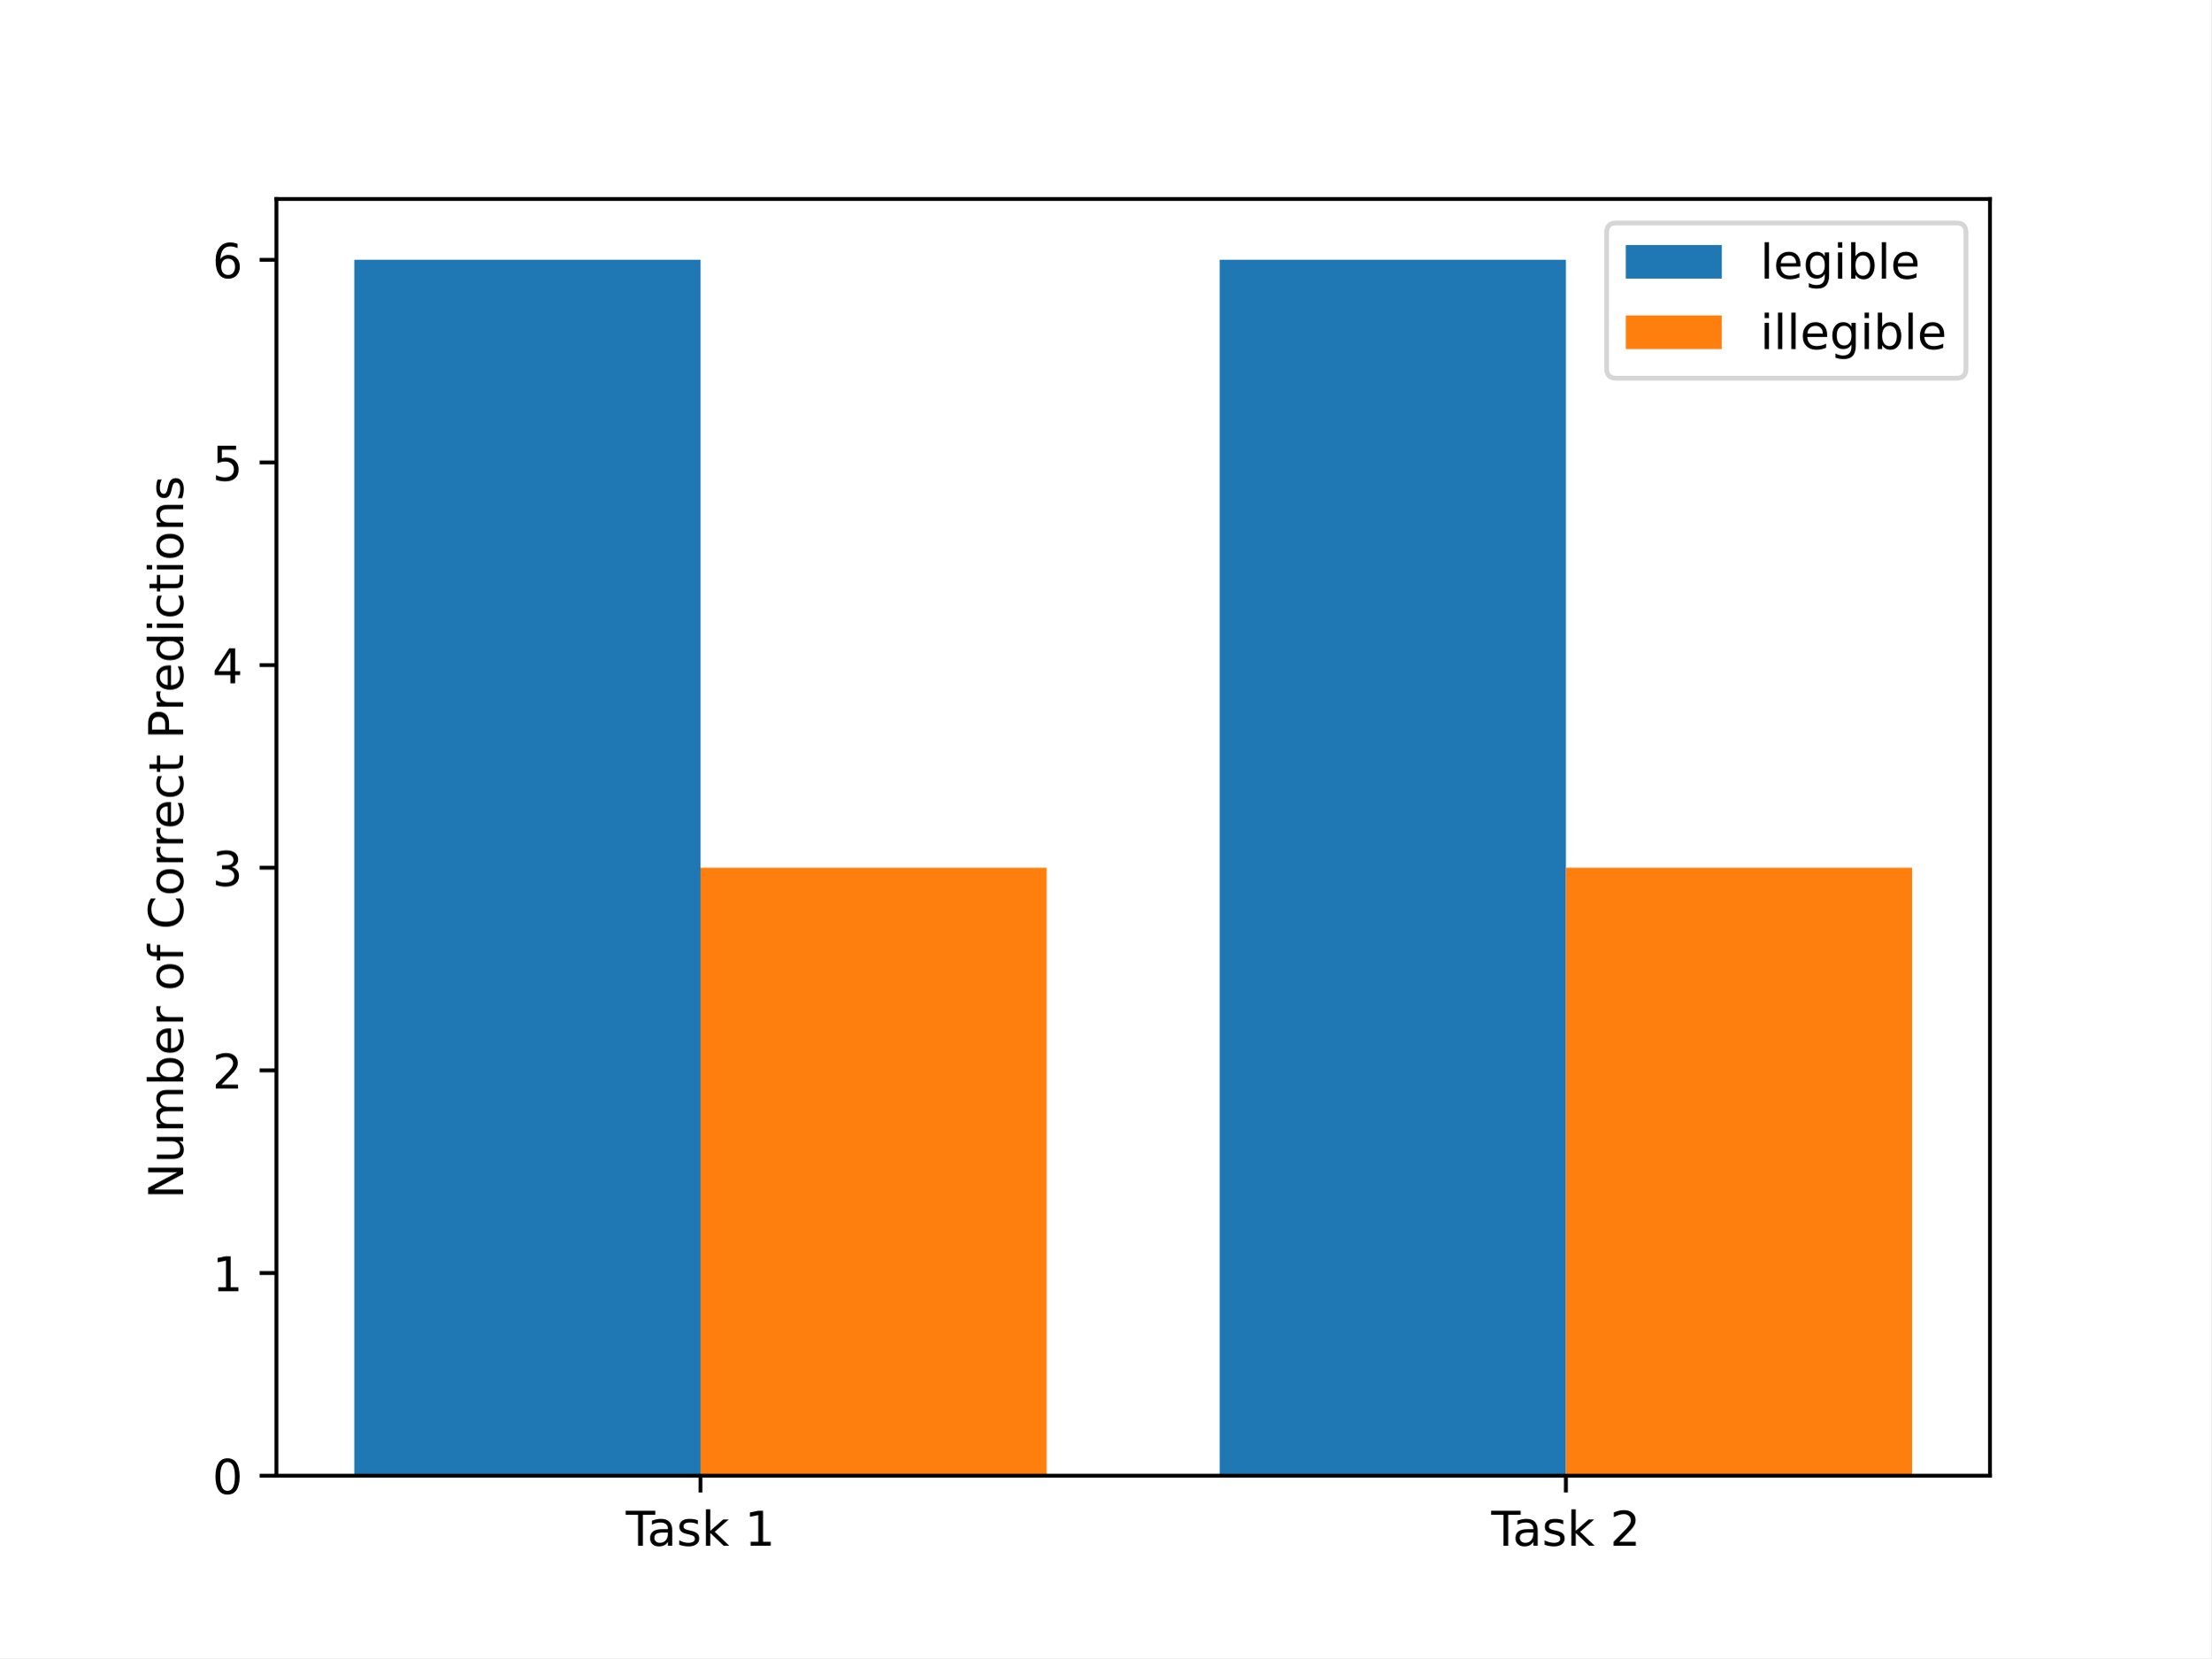
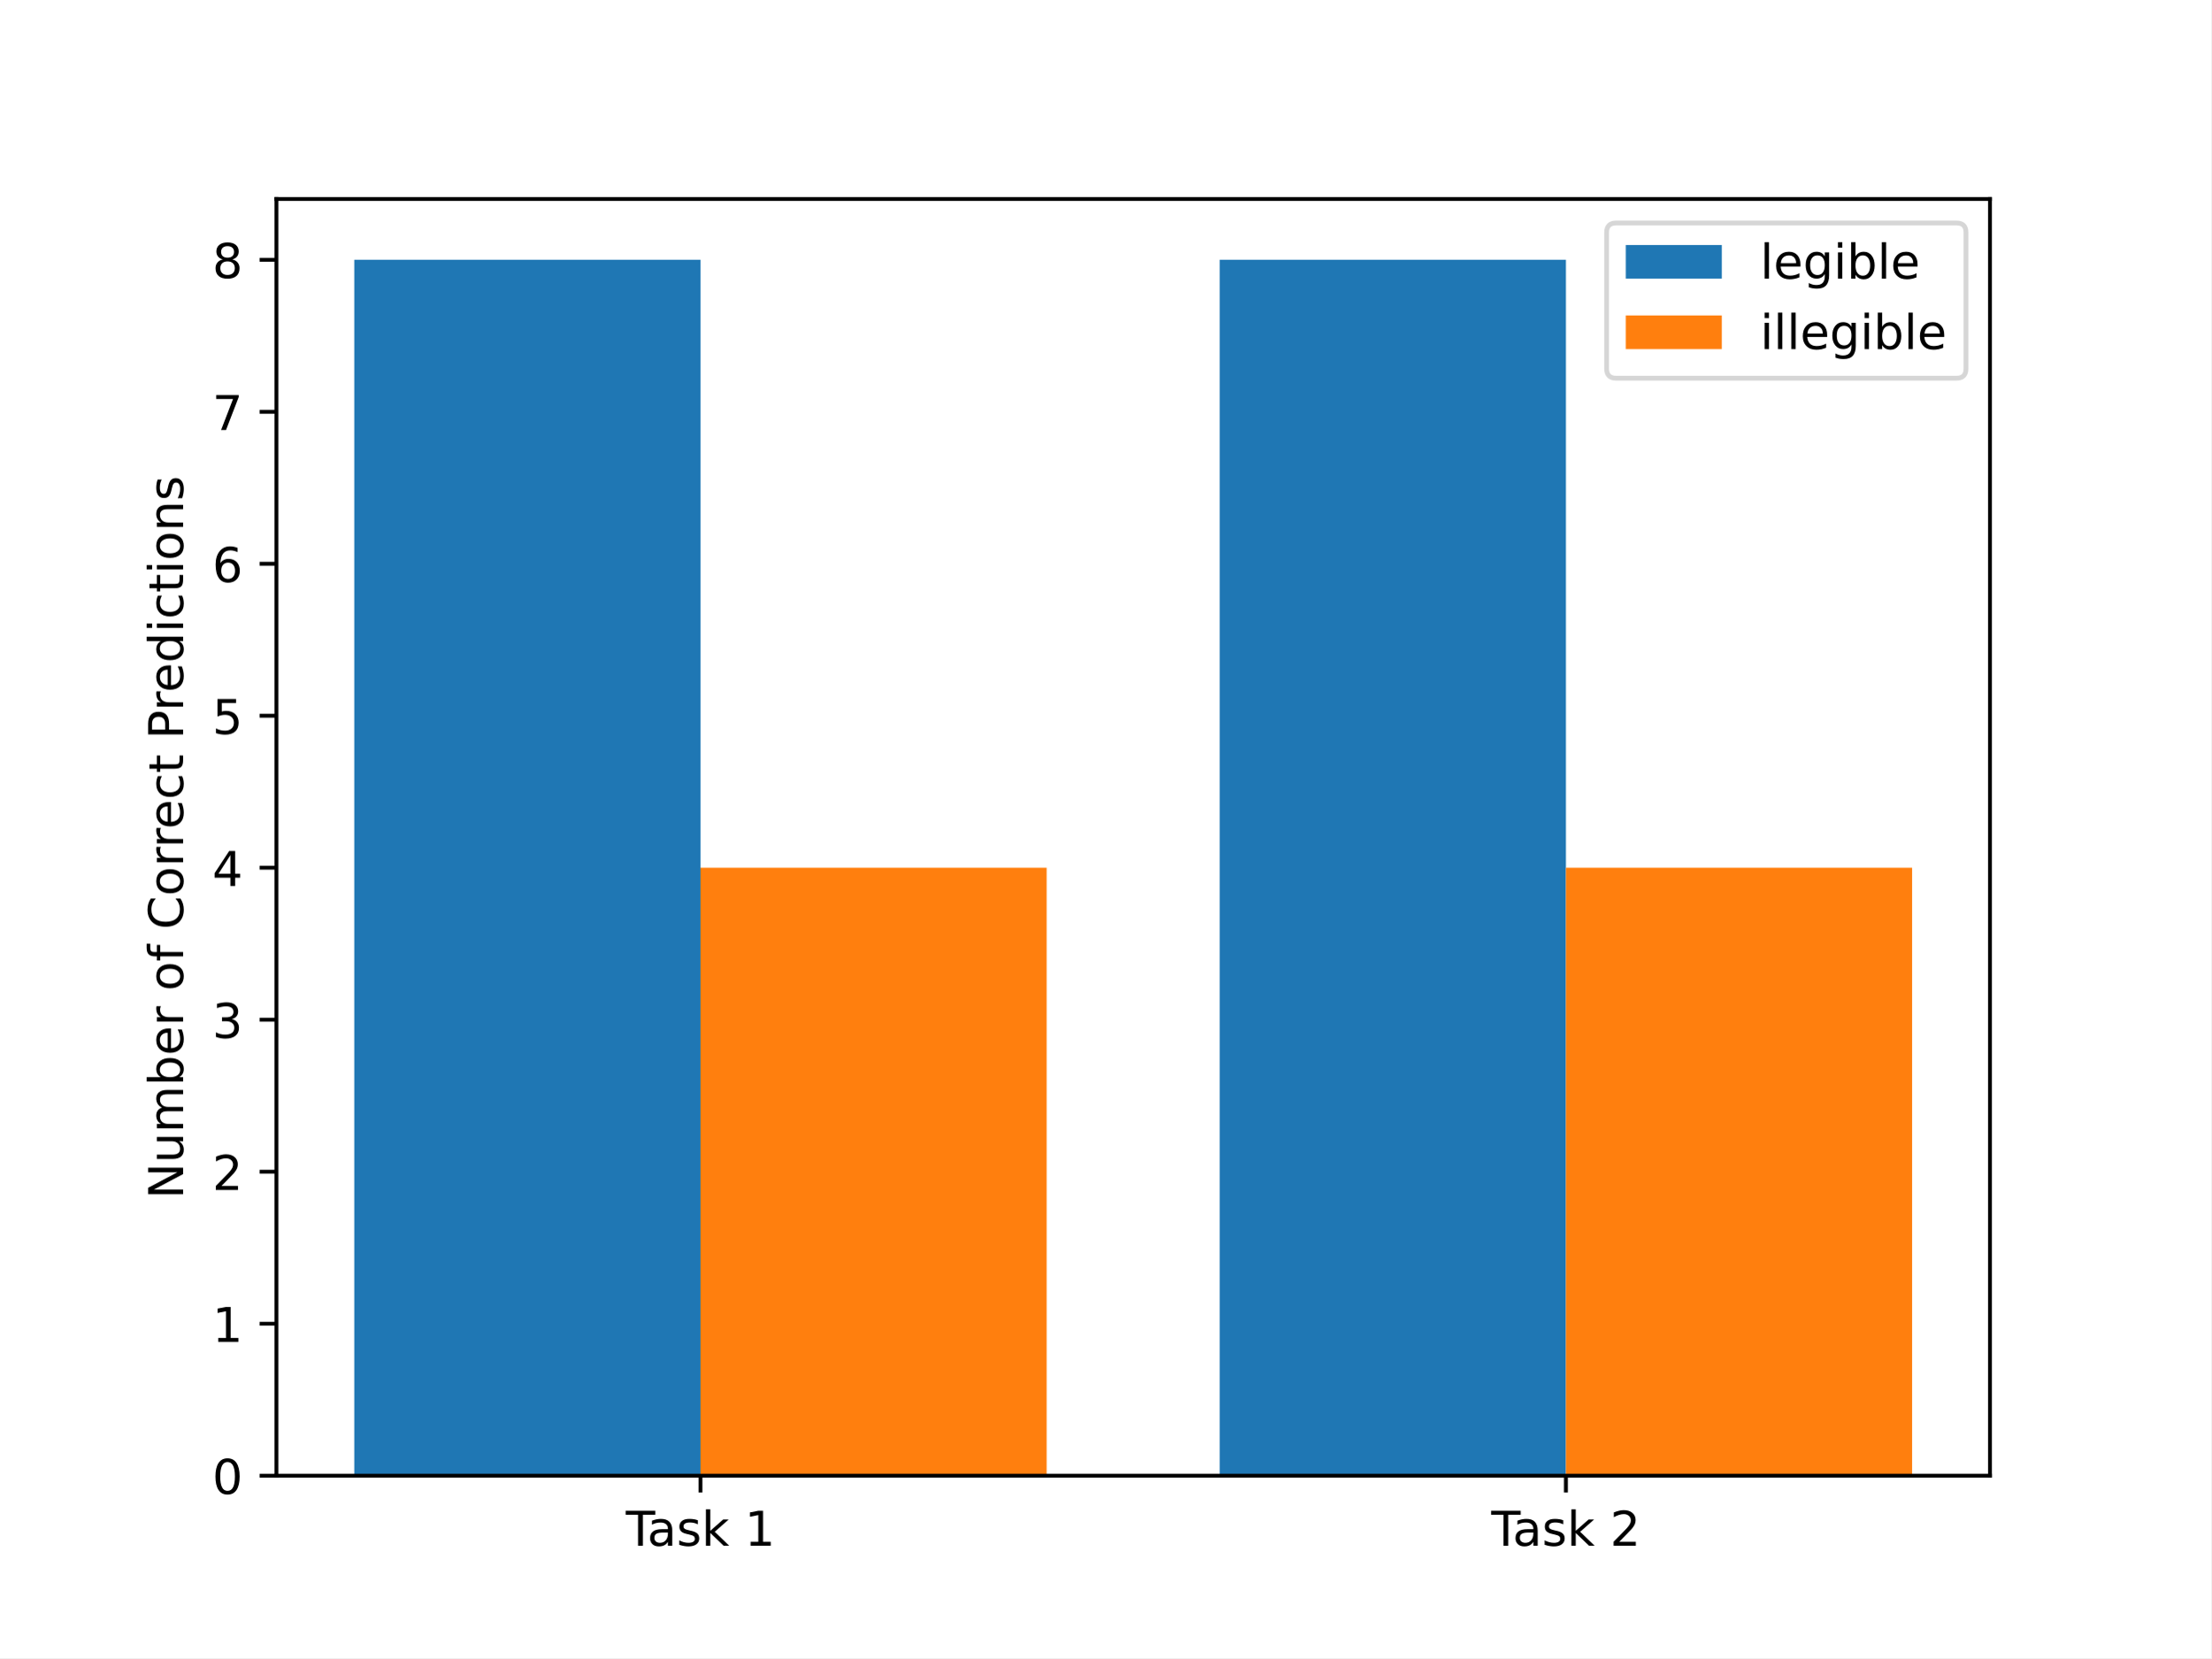
<svg xmlns="http://www.w3.org/2000/svg" xmlns:xlink="http://www.w3.org/1999/xlink" height="345.6pt" version="1.1" viewBox="0 0 460.8 345.6" width="460.8pt">
  <defs>
    <style type="text/css">*{stroke-linecap:butt;stroke-linejoin:round;}</style>
  </defs>
  <g id="figure_1">
    <g id="patch_1">
      <path d="M 0 345.6  L 460.8 345.6  L 460.8 0  L 0 0  z " style="fill:#ffffff;" />
    </g>
    <g id="axes_1">
      <g id="patch_2">
        <path d="M 57.6 307.584  L 414.72 307.584  L 414.72 41.472  L 57.6 41.472  z " style="fill:#ffffff;" />
      </g>
      <g id="patch_3">
-         <path clip-path="url(#p2937284246)" d="M 73.833 307.584  L 145.978 307.584  L 145.978 54.144  L 73.833 54.144  z " style="fill:#1f77b4;" />
+         <path clip-path="url(#pf19c37c6f6)" d="M 73.833 307.584  L 145.978 307.584  L 145.978 54.144  L 73.833 54.144  z " style="fill:#1f77b4;" />
      </g>
      <g id="patch_4">
-         <path clip-path="url(#p2937284246)" d="M 254.196 307.584  L 326.342 307.584  L 326.342 54.144  L 254.196 54.144  z " style="fill:#1f77b4;" />
+         <path clip-path="url(#pf19c37c6f6)" d="M 254.196 307.584  L 326.342 307.584  L 326.342 54.144  L 254.196 54.144  z " style="fill:#1f77b4;" />
      </g>
      <g id="patch_5">
-         <path clip-path="url(#p2937284246)" d="M 145.978 307.584  L 218.124 307.584  L 218.124 180.864  L 145.978 180.864  z " style="fill:#ff7f0e;" />
+         <path clip-path="url(#pf19c37c6f6)" d="M 145.978 307.584  L 218.124 307.584  L 218.124 180.864  L 145.978 180.864  z " style="fill:#ff7f0e;" />
      </g>
      <g id="patch_6">
-         <path clip-path="url(#p2937284246)" d="M 326.342 307.584  L 398.487 307.584  L 398.487 180.864  L 326.342 180.864  z " style="fill:#ff7f0e;" />
+         <path clip-path="url(#pf19c37c6f6)" d="M 326.342 307.584  L 398.487 307.584  L 398.487 180.864  L 326.342 180.864  z " style="fill:#ff7f0e;" />
      </g>
      <g id="matplotlib.axis_1">
        <g id="xtick_1">
          <g id="line2d_1">
            <defs>
-               <path d="M 0 0  L 0 3.5  " id="mdd7612f86a" style="stroke:#000000;stroke-width:0.8;" />
+               <path d="M 0 0  L 0 3.5  " id="mfcd15e9fd2" style="stroke:#000000;stroke-width:0.8;" />
            </defs>
            <g>
-               <use style="stroke:#000000;stroke-width:0.8;" x="145.978" xlink:href="#mdd7612f86a" y="307.584" />
+               <use style="stroke:#000000;stroke-width:0.8;" x="145.978" xlink:href="#mfcd15e9fd2" y="307.584" />
            </g>
          </g>
          <g id="text_1">
            <g transform="translate(130.4149 322.1824)scale(0.1 -0.1)">
              <defs>
                <path d="M -0.297 72.906  L 61.375 72.906  L 61.375 64.594  L 35.5 64.594  L 35.5 0  L 25.594 0  L 25.594 64.594  L -0.297 64.594  z " id="DejaVuSans-84" />
                <path d="M 34.281 27.484  Q 23.391 27.484 19.188 25  Q 14.984 22.516 14.984 16.5  Q 14.984 11.719 18.141 8.906  Q 21.297 6.109 26.703 6.109  Q 34.188 6.109 38.703 11.406  Q 43.219 16.703 43.219 25.484  L 43.219 27.484  z M 52.203 31.203  L 52.203 0  L 43.219 0  L 43.219 8.297  Q 40.141 3.328 35.547 0.953  Q 30.953 -1.422 24.312 -1.422  Q 15.922 -1.422 10.953 3.297  Q 6 8.016 6 15.922  Q 6 25.141 12.172 29.828  Q 18.359 34.516 30.609 34.516  L 43.219 34.516  L 43.219 35.406  Q 43.219 41.609 39.141 45  Q 35.062 48.391 27.688 48.391  Q 23 48.391 18.547 47.266  Q 14.109 46.141 10.016 43.891  L 10.016 52.203  Q 14.938 54.109 19.578 55.047  Q 24.219 56 28.609 56  Q 40.484 56 46.344 49.844  Q 52.203 43.703 52.203 31.203  z " id="DejaVuSans-97" />
                <path d="M 44.281 53.078  L 44.281 44.578  Q 40.484 46.531 36.375 47.5  Q 32.281 48.484 27.875 48.484  Q 21.188 48.484 17.844 46.438  Q 14.5 44.391 14.5 40.281  Q 14.5 37.156 16.891 35.375  Q 19.281 33.594 26.516 31.984  L 29.594 31.297  Q 39.156 29.25 43.188 25.516  Q 47.219 21.781 47.219 15.094  Q 47.219 7.469 41.188 3.016  Q 35.156 -1.422 24.609 -1.422  Q 20.219 -1.422 15.453 -0.562  Q 10.688 0.297 5.422 2  L 5.422 11.281  Q 10.406 8.688 15.234 7.391  Q 20.062 6.109 24.812 6.109  Q 31.156 6.109 34.562 8.281  Q 37.984 10.453 37.984 14.406  Q 37.984 18.062 35.516 20.016  Q 33.062 21.969 24.703 23.781  L 21.578 24.516  Q 13.234 26.266 9.516 29.906  Q 5.812 33.547 5.812 39.891  Q 5.812 47.609 11.281 51.797  Q 16.75 56 26.812 56  Q 31.781 56 36.172 55.266  Q 40.578 54.547 44.281 53.078  z " id="DejaVuSans-115" />
                <path d="M 9.078 75.984  L 18.109 75.984  L 18.109 31.109  L 44.922 54.688  L 56.391 54.688  L 27.391 29.109  L 57.625 0  L 45.906 0  L 18.109 26.703  L 18.109 0  L 9.078 0  z " id="DejaVuSans-107" />
                <path id="DejaVuSans-32" />
                <path d="M 12.406 8.297  L 28.516 8.297  L 28.516 63.922  L 10.984 60.406  L 10.984 69.391  L 28.422 72.906  L 38.281 72.906  L 38.281 8.297  L 54.391 8.297  L 54.391 0  L 12.406 0  z " id="DejaVuSans-49" />
              </defs>
              <use xlink:href="#DejaVuSans-84" />
              <use x="44.584" xlink:href="#DejaVuSans-97" />
              <use x="105.863" xlink:href="#DejaVuSans-115" />
              <use x="157.963" xlink:href="#DejaVuSans-107" />
              <use x="215.873" xlink:href="#DejaVuSans-32" />
              <use x="247.66" xlink:href="#DejaVuSans-49" />
            </g>
          </g>
        </g>
        <g id="xtick_2">
          <g id="line2d_2">
            <g>
-               <use style="stroke:#000000;stroke-width:0.8;" x="326.342" xlink:href="#mdd7612f86a" y="307.584" />
+               <use style="stroke:#000000;stroke-width:0.8;" x="326.342" xlink:href="#mfcd15e9fd2" y="307.584" />
            </g>
          </g>
          <g id="text_2">
            <g transform="translate(310.7785 322.1824)scale(0.1 -0.1)">
              <defs>
                <path d="M 19.188 8.297  L 53.609 8.297  L 53.609 0  L 7.328 0  L 7.328 8.297  Q 12.938 14.109 22.625 23.891  Q 32.328 33.688 34.812 36.531  Q 39.547 41.844 41.422 45.531  Q 43.312 49.219 43.312 52.781  Q 43.312 58.594 39.234 62.25  Q 35.156 65.922 28.609 65.922  Q 23.969 65.922 18.812 64.312  Q 13.672 62.703 7.812 59.422  L 7.812 69.391  Q 13.766 71.781 18.938 73  Q 24.125 74.219 28.422 74.219  Q 39.75 74.219 46.484 68.547  Q 53.219 62.891 53.219 53.422  Q 53.219 48.922 51.531 44.891  Q 49.859 40.875 45.406 35.406  Q 44.188 33.984 37.641 27.219  Q 31.109 20.453 19.188 8.297  z " id="DejaVuSans-50" />
              </defs>
              <use xlink:href="#DejaVuSans-84" />
              <use x="44.584" xlink:href="#DejaVuSans-97" />
              <use x="105.863" xlink:href="#DejaVuSans-115" />
              <use x="157.963" xlink:href="#DejaVuSans-107" />
              <use x="215.873" xlink:href="#DejaVuSans-32" />
              <use x="247.66" xlink:href="#DejaVuSans-50" />
            </g>
          </g>
        </g>
      </g>
      <g id="matplotlib.axis_2">
        <g id="ytick_1">
          <g id="line2d_3">
            <defs>
-               <path d="M 0 0  L -3.5 0  " id="m96001e97ae" style="stroke:#000000;stroke-width:0.8;" />
+               <path d="M 0 0  L -3.5 0  " id="m3ad79bef1d" style="stroke:#000000;stroke-width:0.8;" />
            </defs>
            <g>
-               <use style="stroke:#000000;stroke-width:0.8;" x="57.6" xlink:href="#m96001e97ae" y="307.584" />
+               <use style="stroke:#000000;stroke-width:0.8;" x="57.6" xlink:href="#m3ad79bef1d" y="307.584" />
            </g>
          </g>
          <g id="text_3">
            <g transform="translate(44.2375 311.3832)scale(0.1 -0.1)">
              <defs>
                <path d="M 31.781 66.406  Q 24.172 66.406 20.328 58.906  Q 16.5 51.422 16.5 36.375  Q 16.5 21.391 20.328 13.891  Q 24.172 6.391 31.781 6.391  Q 39.453 6.391 43.281 13.891  Q 47.125 21.391 47.125 36.375  Q 47.125 51.422 43.281 58.906  Q 39.453 66.406 31.781 66.406  z M 31.781 74.219  Q 44.047 74.219 50.516 64.516  Q 56.984 54.828 56.984 36.375  Q 56.984 17.969 50.516 8.266  Q 44.047 -1.422 31.781 -1.422  Q 19.531 -1.422 13.062 8.266  Q 6.594 17.969 6.594 36.375  Q 6.594 54.828 13.062 64.516  Q 19.531 74.219 31.781 74.219  z " id="DejaVuSans-48" />
              </defs>
              <use xlink:href="#DejaVuSans-48" />
            </g>
          </g>
        </g>
        <g id="ytick_2">
          <g id="line2d_4">
            <g>
-               <use style="stroke:#000000;stroke-width:0.8;" x="57.6" xlink:href="#m96001e97ae" y="265.344" />
+               <use style="stroke:#000000;stroke-width:0.8;" x="57.6" xlink:href="#m3ad79bef1d" y="275.904" />
            </g>
          </g>
          <g id="text_4">
-             <g transform="translate(44.2375 269.1432)scale(0.1 -0.1)">
+             <g transform="translate(44.2375 279.7032)scale(0.1 -0.1)">
              <use xlink:href="#DejaVuSans-49" />
            </g>
          </g>
        </g>
        <g id="ytick_3">
          <g id="line2d_5">
            <g>
-               <use style="stroke:#000000;stroke-width:0.8;" x="57.6" xlink:href="#m96001e97ae" y="223.104" />
+               <use style="stroke:#000000;stroke-width:0.8;" x="57.6" xlink:href="#m3ad79bef1d" y="244.224" />
            </g>
          </g>
          <g id="text_5">
-             <g transform="translate(44.2375 226.9032)scale(0.1 -0.1)">
+             <g transform="translate(44.2375 248.0232)scale(0.1 -0.1)">
              <use xlink:href="#DejaVuSans-50" />
            </g>
          </g>
        </g>
        <g id="ytick_4">
          <g id="line2d_6">
            <g>
-               <use style="stroke:#000000;stroke-width:0.8;" x="57.6" xlink:href="#m96001e97ae" y="180.864" />
+               <use style="stroke:#000000;stroke-width:0.8;" x="57.6" xlink:href="#m3ad79bef1d" y="212.544" />
            </g>
          </g>
          <g id="text_6">
-             <g transform="translate(44.2375 184.6632)scale(0.1 -0.1)">
+             <g transform="translate(44.2375 216.3432)scale(0.1 -0.1)">
              <defs>
                <path d="M 40.578 39.312  Q 47.656 37.797 51.625 33  Q 55.609 28.219 55.609 21.188  Q 55.609 10.406 48.188 4.484  Q 40.766 -1.422 27.094 -1.422  Q 22.516 -1.422 17.656 -0.516  Q 12.797 0.391 7.625 2.203  L 7.625 11.719  Q 11.719 9.328 16.594 8.109  Q 21.484 6.891 26.812 6.891  Q 36.078 6.891 40.938 10.547  Q 45.797 14.203 45.797 21.188  Q 45.797 27.641 41.281 31.266  Q 36.766 34.906 28.719 34.906  L 20.219 34.906  L 20.219 43.016  L 29.109 43.016  Q 36.375 43.016 40.234 45.922  Q 44.094 48.828 44.094 54.297  Q 44.094 59.906 40.109 62.906  Q 36.141 65.922 28.719 65.922  Q 24.656 65.922 20.016 65.031  Q 15.375 64.156 9.812 62.312  L 9.812 71.094  Q 15.438 72.656 20.344 73.438  Q 25.25 74.219 29.594 74.219  Q 40.828 74.219 47.359 69.109  Q 53.906 64.016 53.906 55.328  Q 53.906 49.266 50.438 45.094  Q 46.969 40.922 40.578 39.312  z " id="DejaVuSans-51" />
              </defs>
              <use xlink:href="#DejaVuSans-51" />
            </g>
          </g>
        </g>
        <g id="ytick_5">
          <g id="line2d_7">
            <g>
-               <use style="stroke:#000000;stroke-width:0.8;" x="57.6" xlink:href="#m96001e97ae" y="138.624" />
+               <use style="stroke:#000000;stroke-width:0.8;" x="57.6" xlink:href="#m3ad79bef1d" y="180.864" />
            </g>
          </g>
          <g id="text_7">
-             <g transform="translate(44.2375 142.4232)scale(0.1 -0.1)">
+             <g transform="translate(44.2375 184.6632)scale(0.1 -0.1)">
              <defs>
                <path d="M 37.797 64.312  L 12.891 25.391  L 37.797 25.391  z M 35.203 72.906  L 47.609 72.906  L 47.609 25.391  L 58.016 25.391  L 58.016 17.188  L 47.609 17.188  L 47.609 0  L 37.797 0  L 37.797 17.188  L 4.891 17.188  L 4.891 26.703  z " id="DejaVuSans-52" />
              </defs>
              <use xlink:href="#DejaVuSans-52" />
            </g>
          </g>
        </g>
        <g id="ytick_6">
          <g id="line2d_8">
            <g>
-               <use style="stroke:#000000;stroke-width:0.8;" x="57.6" xlink:href="#m96001e97ae" y="96.384" />
+               <use style="stroke:#000000;stroke-width:0.8;" x="57.6" xlink:href="#m3ad79bef1d" y="149.184" />
            </g>
          </g>
          <g id="text_8">
-             <g transform="translate(44.2375 100.1832)scale(0.1 -0.1)">
+             <g transform="translate(44.2375 152.9832)scale(0.1 -0.1)">
              <defs>
                <path d="M 10.797 72.906  L 49.516 72.906  L 49.516 64.594  L 19.828 64.594  L 19.828 46.734  Q 21.969 47.469 24.109 47.828  Q 26.266 48.188 28.422 48.188  Q 40.625 48.188 47.75 41.5  Q 54.891 34.812 54.891 23.391  Q 54.891 11.625 47.562 5.094  Q 40.234 -1.422 26.906 -1.422  Q 22.312 -1.422 17.547 -0.641  Q 12.797 0.141 7.719 1.703  L 7.719 11.625  Q 12.109 9.234 16.797 8.062  Q 21.484 6.891 26.703 6.891  Q 35.156 6.891 40.078 11.328  Q 45.016 15.766 45.016 23.391  Q 45.016 31 40.078 35.438  Q 35.156 39.891 26.703 39.891  Q 22.75 39.891 18.812 39.016  Q 14.891 38.141 10.797 36.281  z " id="DejaVuSans-53" />
              </defs>
              <use xlink:href="#DejaVuSans-53" />
            </g>
          </g>
        </g>
        <g id="ytick_7">
          <g id="line2d_9">
            <g>
-               <use style="stroke:#000000;stroke-width:0.8;" x="57.6" xlink:href="#m96001e97ae" y="54.144" />
+               <use style="stroke:#000000;stroke-width:0.8;" x="57.6" xlink:href="#m3ad79bef1d" y="117.504" />
            </g>
          </g>
          <g id="text_9">
+             <g transform="translate(44.2375 121.3032)scale(0.1 -0.1)">
+               <defs>
+                 <path d="M 33.016 40.375  Q 26.375 40.375 22.484 35.828  Q 18.609 31.297 18.609 23.391  Q 18.609 15.531 22.484 10.953  Q 26.375 6.391 33.016 6.391  Q 39.656 6.391 43.531 10.953  Q 47.406 15.531 47.406 23.391  Q 47.406 31.297 43.531 35.828  Q 39.656 40.375 33.016 40.375  z M 52.594 71.297  L 52.594 62.312  Q 48.875 64.062 45.094 64.984  Q 41.312 65.922 37.594 65.922  Q 27.828 65.922 22.672 59.328  Q 17.531 52.734 16.797 39.406  Q 19.672 43.656 24.016 45.922  Q 28.375 48.188 33.594 48.188  Q 44.578 48.188 50.953 41.516  Q 57.328 34.859 57.328 23.391  Q 57.328 12.156 50.688 5.359  Q 44.047 -1.422 33.016 -1.422  Q 20.359 -1.422 13.672 8.266  Q 6.984 17.969 6.984 36.375  Q 6.984 53.656 15.188 63.938  Q 23.391 74.219 37.203 74.219  Q 40.922 74.219 44.703 73.484  Q 48.484 72.75 52.594 71.297  z " id="DejaVuSans-54" />
+               </defs>
+               <use xlink:href="#DejaVuSans-54" />
+             </g>
+           </g>
+         </g>
+         <g id="ytick_8">
+           <g id="line2d_10">
+             <g>
+               <use style="stroke:#000000;stroke-width:0.8;" x="57.6" xlink:href="#m3ad79bef1d" y="85.824" />
+             </g>
+           </g>
+           <g id="text_10">
+             <g transform="translate(44.2375 89.62322)scale(0.1 -0.1)">
+               <defs>
+                 <path d="M 8.203 72.906  L 55.078 72.906  L 55.078 68.703  L 28.609 0  L 18.312 0  L 43.219 64.594  L 8.203 64.594  z " id="DejaVuSans-55" />
+               </defs>
+               <use xlink:href="#DejaVuSans-55" />
+             </g>
+           </g>
+         </g>
+         <g id="ytick_9">
+           <g id="line2d_11">
+             <g>
+               <use style="stroke:#000000;stroke-width:0.8;" x="57.6" xlink:href="#m3ad79bef1d" y="54.144" />
+             </g>
+           </g>
+           <g id="text_11">
            <g transform="translate(44.2375 57.94322)scale(0.1 -0.1)">
              <defs>
-                 <path d="M 33.016 40.375  Q 26.375 40.375 22.484 35.828  Q 18.609 31.297 18.609 23.391  Q 18.609 15.531 22.484 10.953  Q 26.375 6.391 33.016 6.391  Q 39.656 6.391 43.531 10.953  Q 47.406 15.531 47.406 23.391  Q 47.406 31.297 43.531 35.828  Q 39.656 40.375 33.016 40.375  z M 52.594 71.297  L 52.594 62.312  Q 48.875 64.062 45.094 64.984  Q 41.312 65.922 37.594 65.922  Q 27.828 65.922 22.672 59.328  Q 17.531 52.734 16.797 39.406  Q 19.672 43.656 24.016 45.922  Q 28.375 48.188 33.594 48.188  Q 44.578 48.188 50.953 41.516  Q 57.328 34.859 57.328 23.391  Q 57.328 12.156 50.688 5.359  Q 44.047 -1.422 33.016 -1.422  Q 20.359 -1.422 13.672 8.266  Q 6.984 17.969 6.984 36.375  Q 6.984 53.656 15.188 63.938  Q 23.391 74.219 37.203 74.219  Q 40.922 74.219 44.703 73.484  Q 48.484 72.75 52.594 71.297  z " id="DejaVuSans-54" />
-               </defs>
-               <use xlink:href="#DejaVuSans-54" />
-             </g>
-           </g>
-         </g>
-         <g id="text_10">
+                 <path d="M 31.781 34.625  Q 24.75 34.625 20.719 30.859  Q 16.703 27.094 16.703 20.516  Q 16.703 13.922 20.719 10.156  Q 24.75 6.391 31.781 6.391  Q 38.812 6.391 42.859 10.172  Q 46.922 13.969 46.922 20.516  Q 46.922 27.094 42.891 30.859  Q 38.875 34.625 31.781 34.625  z M 21.922 38.812  Q 15.578 40.375 12.031 44.719  Q 8.5 49.078 8.5 55.328  Q 8.5 64.062 14.719 69.141  Q 20.953 74.219 31.781 74.219  Q 42.672 74.219 48.875 69.141  Q 55.078 64.062 55.078 55.328  Q 55.078 49.078 51.531 44.719  Q 48 40.375 41.703 38.812  Q 48.828 37.156 52.797 32.312  Q 56.781 27.484 56.781 20.516  Q 56.781 9.906 50.312 4.234  Q 43.844 -1.422 31.781 -1.422  Q 19.734 -1.422 13.25 4.234  Q 6.781 9.906 6.781 20.516  Q 6.781 27.484 10.781 32.312  Q 14.797 37.156 21.922 38.812  z M 18.312 54.391  Q 18.312 48.734 21.844 45.562  Q 25.391 42.391 31.781 42.391  Q 38.141 42.391 41.719 45.562  Q 45.312 48.734 45.312 54.391  Q 45.312 60.062 41.719 63.234  Q 38.141 66.406 31.781 66.406  Q 25.391 66.406 21.844 63.234  Q 18.312 60.062 18.312 54.391  z " id="DejaVuSans-56" />
+               </defs>
+               <use xlink:href="#DejaVuSans-56" />
+             </g>
+           </g>
+         </g>
+         <g id="text_12">
          <g transform="translate(38.15781 249.8897)rotate(-90)scale(0.1 -0.1)">
            <defs>
              <path d="M 9.812 72.906  L 23.094 72.906  L 55.422 11.922  L 55.422 72.906  L 64.984 72.906  L 64.984 0  L 51.703 0  L 19.391 60.984  L 19.391 0  L 9.812 0  z " id="DejaVuSans-78" />
              <path d="M 8.5 21.578  L 8.5 54.688  L 17.484 54.688  L 17.484 21.922  Q 17.484 14.156 20.5 10.266  Q 23.531 6.391 29.594 6.391  Q 36.859 6.391 41.078 11.031  Q 45.312 15.672 45.312 23.688  L 45.312 54.688  L 54.297 54.688  L 54.297 0  L 45.312 0  L 45.312 8.406  Q 42.047 3.422 37.719 1  Q 33.406 -1.422 27.688 -1.422  Q 18.266 -1.422 13.375 4.438  Q 8.5 10.297 8.5 21.578  z M 31.109 56  z " id="DejaVuSans-117" />
              <path d="M 52 44.188  Q 55.375 50.25 60.062 53.125  Q 64.75 56 71.094 56  Q 79.641 56 84.281 50.016  Q 88.922 44.047 88.922 33.016  L 88.922 0  L 79.891 0  L 79.891 32.719  Q 79.891 40.578 77.094 44.375  Q 74.312 48.188 68.609 48.188  Q 61.625 48.188 57.562 43.547  Q 53.516 38.922 53.516 30.906  L 53.516 0  L 44.484 0  L 44.484 32.719  Q 44.484 40.625 41.703 44.406  Q 38.922 48.188 33.109 48.188  Q 26.219 48.188 22.156 43.531  Q 18.109 38.875 18.109 30.906  L 18.109 0  L 9.078 0  L 9.078 54.688  L 18.109 54.688  L 18.109 46.188  Q 21.188 51.219 25.484 53.609  Q 29.781 56 35.688 56  Q 41.656 56 45.828 52.969  Q 50 49.953 52 44.188  z " id="DejaVuSans-109" />
              <path d="M 48.688 27.297  Q 48.688 37.203 44.609 42.844  Q 40.531 48.484 33.406 48.484  Q 26.266 48.484 22.188 42.844  Q 18.109 37.203 18.109 27.297  Q 18.109 17.391 22.188 11.75  Q 26.266 6.109 33.406 6.109  Q 40.531 6.109 44.609 11.75  Q 48.688 17.391 48.688 27.297  z M 18.109 46.391  Q 20.953 51.266 25.266 53.625  Q 29.594 56 35.594 56  Q 45.562 56 51.781 48.094  Q 58.016 40.188 58.016 27.297  Q 58.016 14.406 51.781 6.484  Q 45.562 -1.422 35.594 -1.422  Q 29.594 -1.422 25.266 0.953  Q 20.953 3.328 18.109 8.203  L 18.109 0  L 9.078 0  L 9.078 75.984  L 18.109 75.984  z " id="DejaVuSans-98" />
              <path d="M 56.203 29.594  L 56.203 25.203  L 14.891 25.203  Q 15.484 15.922 20.484 11.062  Q 25.484 6.203 34.422 6.203  Q 39.594 6.203 44.453 7.469  Q 49.312 8.734 54.109 11.281  L 54.109 2.781  Q 49.266 0.734 44.188 -0.344  Q 39.109 -1.422 33.891 -1.422  Q 20.797 -1.422 13.156 6.188  Q 5.516 13.812 5.516 26.812  Q 5.516 40.234 12.766 48.109  Q 20.016 56 32.328 56  Q 43.359 56 49.781 48.891  Q 56.203 41.797 56.203 29.594  z M 47.219 32.234  Q 47.125 39.594 43.094 43.984  Q 39.062 48.391 32.422 48.391  Q 24.906 48.391 20.391 44.141  Q 15.875 39.891 15.188 32.172  z " id="DejaVuSans-101" />
              <path d="M 41.109 46.297  Q 39.594 47.172 37.812 47.578  Q 36.031 48 33.891 48  Q 26.266 48 22.188 43.047  Q 18.109 38.094 18.109 28.812  L 18.109 0  L 9.078 0  L 9.078 54.688  L 18.109 54.688  L 18.109 46.188  Q 20.953 51.172 25.484 53.578  Q 30.031 56 36.531 56  Q 37.453 56 38.578 55.875  Q 39.703 55.766 41.062 55.516  z " id="DejaVuSans-114" />
              <path d="M 30.609 48.391  Q 23.391 48.391 19.188 42.75  Q 14.984 37.109 14.984 27.297  Q 14.984 17.484 19.156 11.844  Q 23.344 6.203 30.609 6.203  Q 37.797 6.203 41.984 11.859  Q 46.188 17.531 46.188 27.297  Q 46.188 37.016 41.984 42.703  Q 37.797 48.391 30.609 48.391  z M 30.609 56  Q 42.328 56 49.016 48.375  Q 55.719 40.766 55.719 27.297  Q 55.719 13.875 49.016 6.219  Q 42.328 -1.422 30.609 -1.422  Q 18.844 -1.422 12.172 6.219  Q 5.516 13.875 5.516 27.297  Q 5.516 40.766 12.172 48.375  Q 18.844 56 30.609 56  z " id="DejaVuSans-111" />
              <path d="M 37.109 75.984  L 37.109 68.5  L 28.516 68.5  Q 23.688 68.5 21.797 66.547  Q 19.922 64.594 19.922 59.516  L 19.922 54.688  L 34.719 54.688  L 34.719 47.703  L 19.922 47.703  L 19.922 0  L 10.891 0  L 10.891 47.703  L 2.297 47.703  L 2.297 54.688  L 10.891 54.688  L 10.891 58.5  Q 10.891 67.625 15.141 71.797  Q 19.391 75.984 28.609 75.984  z " id="DejaVuSans-102" />
              <path d="M 64.406 67.281  L 64.406 56.891  Q 59.422 61.531 53.781 63.812  Q 48.141 66.109 41.797 66.109  Q 29.297 66.109 22.656 58.469  Q 16.016 50.828 16.016 36.375  Q 16.016 21.969 22.656 14.328  Q 29.297 6.688 41.797 6.688  Q 48.141 6.688 53.781 8.984  Q 59.422 11.281 64.406 15.922  L 64.406 5.609  Q 59.234 2.094 53.438 0.328  Q 47.656 -1.422 41.219 -1.422  Q 24.656 -1.422 15.125 8.703  Q 5.609 18.844 5.609 36.375  Q 5.609 53.953 15.125 64.078  Q 24.656 74.219 41.219 74.219  Q 47.75 74.219 53.531 72.484  Q 59.328 70.75 64.406 67.281  z " id="DejaVuSans-67" />
              <path d="M 48.781 52.594  L 48.781 44.188  Q 44.969 46.297 41.141 47.344  Q 37.312 48.391 33.406 48.391  Q 24.656 48.391 19.812 42.844  Q 14.984 37.312 14.984 27.297  Q 14.984 17.281 19.812 11.734  Q 24.656 6.203 33.406 6.203  Q 37.312 6.203 41.141 7.25  Q 44.969 8.297 48.781 10.406  L 48.781 2.094  Q 45.016 0.344 40.984 -0.531  Q 36.969 -1.422 32.422 -1.422  Q 20.062 -1.422 12.781 6.344  Q 5.516 14.109 5.516 27.297  Q 5.516 40.672 12.859 48.328  Q 20.219 56 33.016 56  Q 37.156 56 41.109 55.141  Q 45.062 54.297 48.781 52.594  z " id="DejaVuSans-99" />
              <path d="M 18.312 70.219  L 18.312 54.688  L 36.812 54.688  L 36.812 47.703  L 18.312 47.703  L 18.312 18.016  Q 18.312 11.328 20.141 9.422  Q 21.969 7.516 27.594 7.516  L 36.812 7.516  L 36.812 0  L 27.594 0  Q 17.188 0 13.234 3.875  Q 9.281 7.766 9.281 18.016  L 9.281 47.703  L 2.688 47.703  L 2.688 54.688  L 9.281 54.688  L 9.281 70.219  z " id="DejaVuSans-116" />
              <path d="M 19.672 64.797  L 19.672 37.406  L 32.078 37.406  Q 38.969 37.406 42.719 40.969  Q 46.484 44.531 46.484 51.125  Q 46.484 57.672 42.719 61.234  Q 38.969 64.797 32.078 64.797  z M 9.812 72.906  L 32.078 72.906  Q 44.344 72.906 50.609 67.359  Q 56.891 61.812 56.891 51.125  Q 56.891 40.328 50.609 34.812  Q 44.344 29.297 32.078 29.297  L 19.672 29.297  L 19.672 0  L 9.812 0  z " id="DejaVuSans-80" />
              <path d="M 45.406 46.391  L 45.406 75.984  L 54.391 75.984  L 54.391 0  L 45.406 0  L 45.406 8.203  Q 42.578 3.328 38.25 0.953  Q 33.938 -1.422 27.875 -1.422  Q 17.969 -1.422 11.734 6.484  Q 5.516 14.406 5.516 27.297  Q 5.516 40.188 11.734 48.094  Q 17.969 56 27.875 56  Q 33.938 56 38.25 53.625  Q 42.578 51.266 45.406 46.391  z M 14.797 27.297  Q 14.797 17.391 18.875 11.75  Q 22.953 6.109 30.078 6.109  Q 37.203 6.109 41.297 11.75  Q 45.406 17.391 45.406 27.297  Q 45.406 37.203 41.297 42.844  Q 37.203 48.484 30.078 48.484  Q 22.953 48.484 18.875 42.844  Q 14.797 37.203 14.797 27.297  z " id="DejaVuSans-100" />
              <path d="M 9.422 54.688  L 18.406 54.688  L 18.406 0  L 9.422 0  z M 9.422 75.984  L 18.406 75.984  L 18.406 64.594  L 9.422 64.594  z " id="DejaVuSans-105" />
              <path d="M 54.891 33.016  L 54.891 0  L 45.906 0  L 45.906 32.719  Q 45.906 40.484 42.875 44.328  Q 39.844 48.188 33.797 48.188  Q 26.516 48.188 22.312 43.547  Q 18.109 38.922 18.109 30.906  L 18.109 0  L 9.078 0  L 9.078 54.688  L 18.109 54.688  L 18.109 46.188  Q 21.344 51.125 25.703 53.562  Q 30.078 56 35.797 56  Q 45.219 56 50.047 50.172  Q 54.891 44.344 54.891 33.016  z " id="DejaVuSans-110" />
            </defs>
            <use xlink:href="#DejaVuSans-78" />
            <use x="74.805" xlink:href="#DejaVuSans-117" />
            <use x="138.184" xlink:href="#DejaVuSans-109" />
            <use x="235.596" xlink:href="#DejaVuSans-98" />
            <use x="299.072" xlink:href="#DejaVuSans-101" />
            <use x="360.596" xlink:href="#DejaVuSans-114" />
            <use x="401.709" xlink:href="#DejaVuSans-32" />
            <use x="433.496" xlink:href="#DejaVuSans-111" />
            <use x="494.678" xlink:href="#DejaVuSans-102" />
            <use x="529.883" xlink:href="#DejaVuSans-32" />
            <use x="561.67" xlink:href="#DejaVuSans-67" />
            <use x="631.494" xlink:href="#DejaVuSans-111" />
            <use x="692.676" xlink:href="#DejaVuSans-114" />
            <use x="732.039" xlink:href="#DejaVuSans-114" />
            <use x="770.902" xlink:href="#DejaVuSans-101" />
            <use x="832.426" xlink:href="#DejaVuSans-99" />
            <use x="887.406" xlink:href="#DejaVuSans-116" />
            <use x="926.615" xlink:href="#DejaVuSans-32" />
            <use x="958.402" xlink:href="#DejaVuSans-80" />
            <use x="1016.955" xlink:href="#DejaVuSans-114" />
            <use x="1055.818" xlink:href="#DejaVuSans-101" />
            <use x="1117.342" xlink:href="#DejaVuSans-100" />
            <use x="1180.818" xlink:href="#DejaVuSans-105" />
            <use x="1208.602" xlink:href="#DejaVuSans-99" />
            <use x="1263.582" xlink:href="#DejaVuSans-116" />
            <use x="1302.791" xlink:href="#DejaVuSans-105" />
            <use x="1330.574" xlink:href="#DejaVuSans-111" />
            <use x="1391.756" xlink:href="#DejaVuSans-110" />
            <use x="1455.135" xlink:href="#DejaVuSans-115" />
          </g>
        </g>
      </g>
      <g id="patch_7">
        <path d="M 57.6 307.584  L 57.6 41.472  " style="fill:none;stroke:#000000;stroke-linecap:square;stroke-linejoin:miter;stroke-width:0.8;" />
      </g>
      <g id="patch_8">
        <path d="M 414.72 307.584  L 414.72 41.472  " style="fill:none;stroke:#000000;stroke-linecap:square;stroke-linejoin:miter;stroke-width:0.8;" />
      </g>
      <g id="patch_9">
        <path d="M 57.6 307.584  L 414.72 307.584  " style="fill:none;stroke:#000000;stroke-linecap:square;stroke-linejoin:miter;stroke-width:0.8;" />
      </g>
      <g id="patch_10">
        <path d="M 57.6 41.472  L 414.72 41.472  " style="fill:none;stroke:#000000;stroke-linecap:square;stroke-linejoin:miter;stroke-width:0.8;" />
      </g>
      <g id="legend_1">
        <g id="patch_11">
          <path d="M 336.826 78.828  L 407.72 78.828  Q 409.72 78.828 409.72 76.828  L 409.72 48.472  Q 409.72 46.472 407.72 46.472  L 336.826 46.472  Q 334.826 46.472 334.826 48.472  L 334.826 76.828  Q 334.826 78.828 336.826 78.828  z " style="fill:#ffffff;opacity:0.8;stroke:#cccccc;stroke-linejoin:miter;" />
        </g>
        <g id="patch_12">
          <path d="M 338.826 58.07  L 358.826 58.07  L 358.826 51.07  L 338.826 51.07  z " style="fill:#1f77b4;" />
        </g>
-         <g id="text_11">
+         <g id="text_13">
          <g transform="translate(366.8263 58.07044)scale(0.1 -0.1)">
            <defs>
              <path d="M 9.422 75.984  L 18.406 75.984  L 18.406 0  L 9.422 0  z " id="DejaVuSans-108" />
              <path d="M 45.406 27.984  Q 45.406 37.75 41.375 43.109  Q 37.359 48.484 30.078 48.484  Q 22.859 48.484 18.828 43.109  Q 14.797 37.75 14.797 27.984  Q 14.797 18.266 18.828 12.891  Q 22.859 7.516 30.078 7.516  Q 37.359 7.516 41.375 12.891  Q 45.406 18.266 45.406 27.984  z M 54.391 6.781  Q 54.391 -7.172 48.188 -13.984  Q 42 -20.797 29.203 -20.797  Q 24.469 -20.797 20.266 -20.094  Q 16.062 -19.391 12.109 -17.922  L 12.109 -9.188  Q 16.062 -11.328 19.922 -12.344  Q 23.781 -13.375 27.781 -13.375  Q 36.625 -13.375 41.016 -8.766  Q 45.406 -4.156 45.406 5.172  L 45.406 9.625  Q 42.625 4.781 38.281 2.391  Q 33.938 0 27.875 0  Q 17.828 0 11.672 7.656  Q 5.516 15.328 5.516 27.984  Q 5.516 40.672 11.672 48.328  Q 17.828 56 27.875 56  Q 33.938 56 38.281 53.609  Q 42.625 51.219 45.406 46.391  L 45.406 54.688  L 54.391 54.688  z " id="DejaVuSans-103" />
            </defs>
            <use xlink:href="#DejaVuSans-108" />
            <use x="27.783" xlink:href="#DejaVuSans-101" />
            <use x="89.307" xlink:href="#DejaVuSans-103" />
            <use x="152.783" xlink:href="#DejaVuSans-105" />
            <use x="180.566" xlink:href="#DejaVuSans-98" />
            <use x="244.043" xlink:href="#DejaVuSans-108" />
            <use x="271.826" xlink:href="#DejaVuSans-101" />
          </g>
        </g>
        <g id="patch_13">
          <path d="M 338.826 72.749  L 358.826 72.749  L 358.826 65.749  L 338.826 65.749  z " style="fill:#ff7f0e;" />
        </g>
-         <g id="text_12">
+         <g id="text_14">
          <g transform="translate(366.8263 72.74856)scale(0.1 -0.1)">
            <use xlink:href="#DejaVuSans-105" />
            <use x="27.783" xlink:href="#DejaVuSans-108" />
            <use x="55.566" xlink:href="#DejaVuSans-108" />
            <use x="83.35" xlink:href="#DejaVuSans-101" />
            <use x="144.873" xlink:href="#DejaVuSans-103" />
            <use x="208.35" xlink:href="#DejaVuSans-105" />
            <use x="236.133" xlink:href="#DejaVuSans-98" />
            <use x="299.609" xlink:href="#DejaVuSans-108" />
            <use x="327.393" xlink:href="#DejaVuSans-101" />
          </g>
        </g>
      </g>
    </g>
  </g>
  <defs>
-     <clipPath id="p2937284246">
+     <clipPath id="pf19c37c6f6">
      <rect height="266.112" width="357.12" x="57.6" y="41.472" />
    </clipPath>
  </defs>
</svg>
